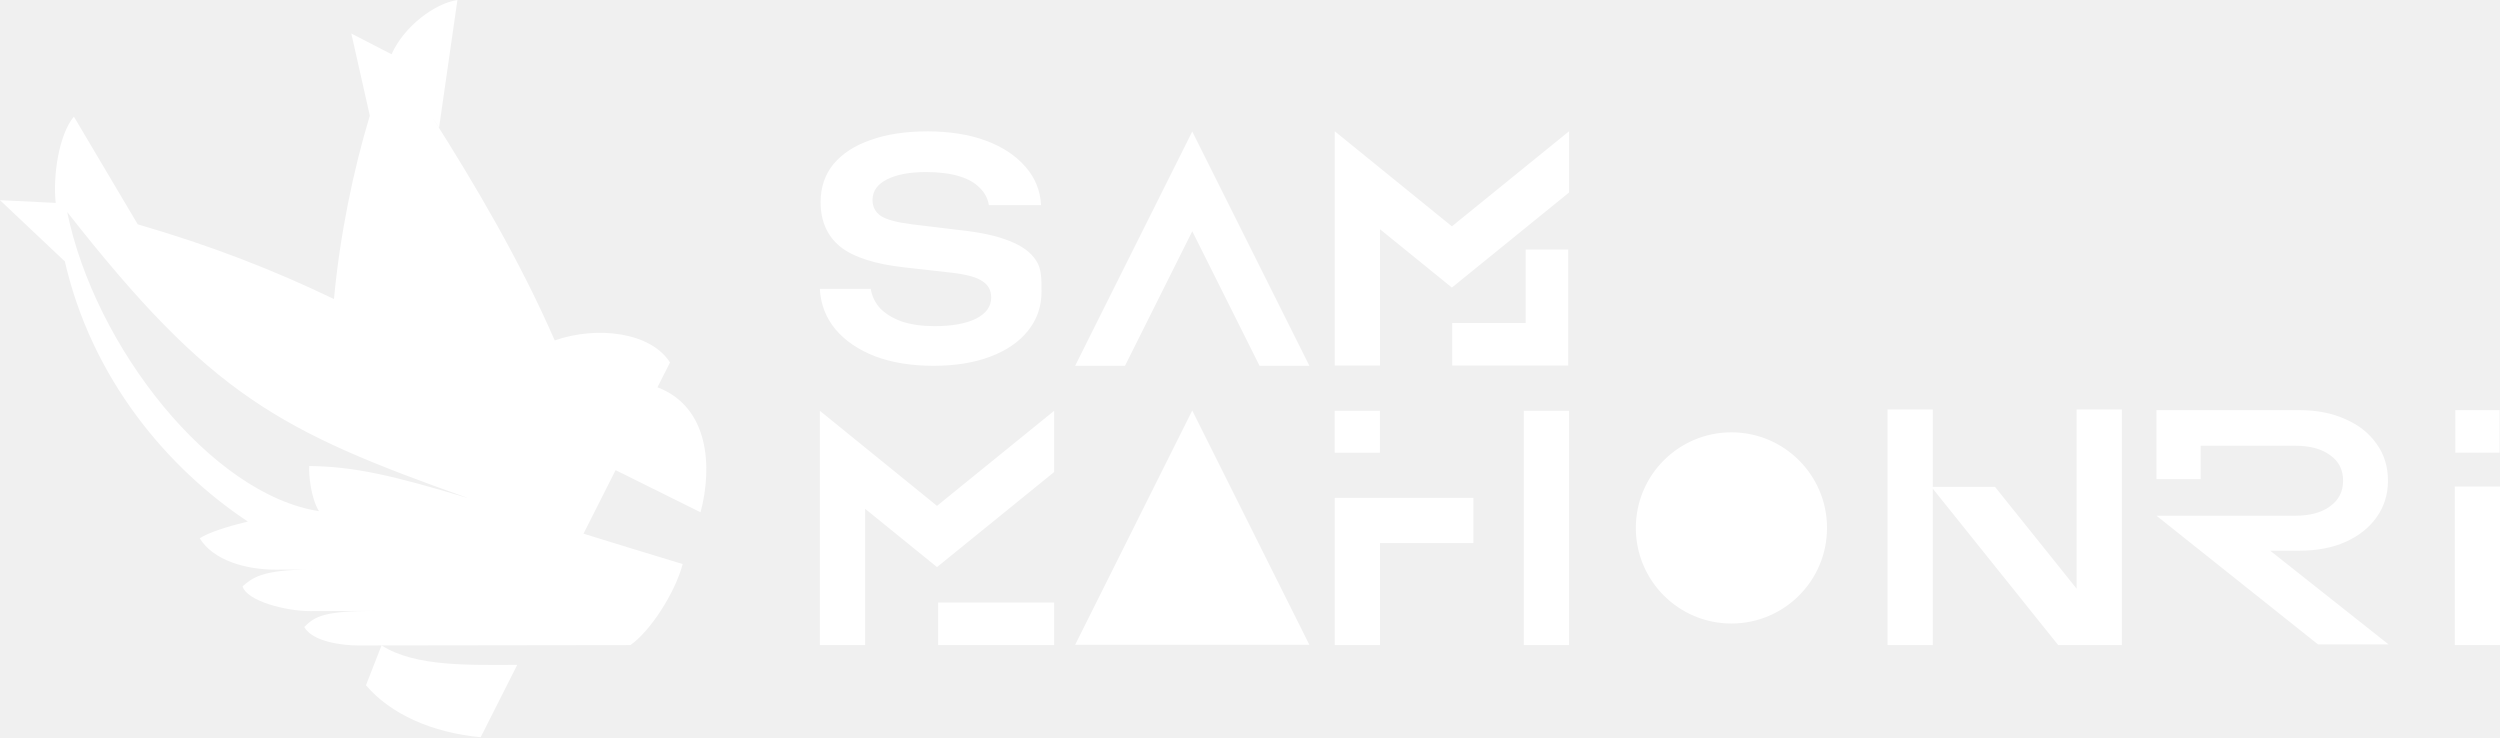
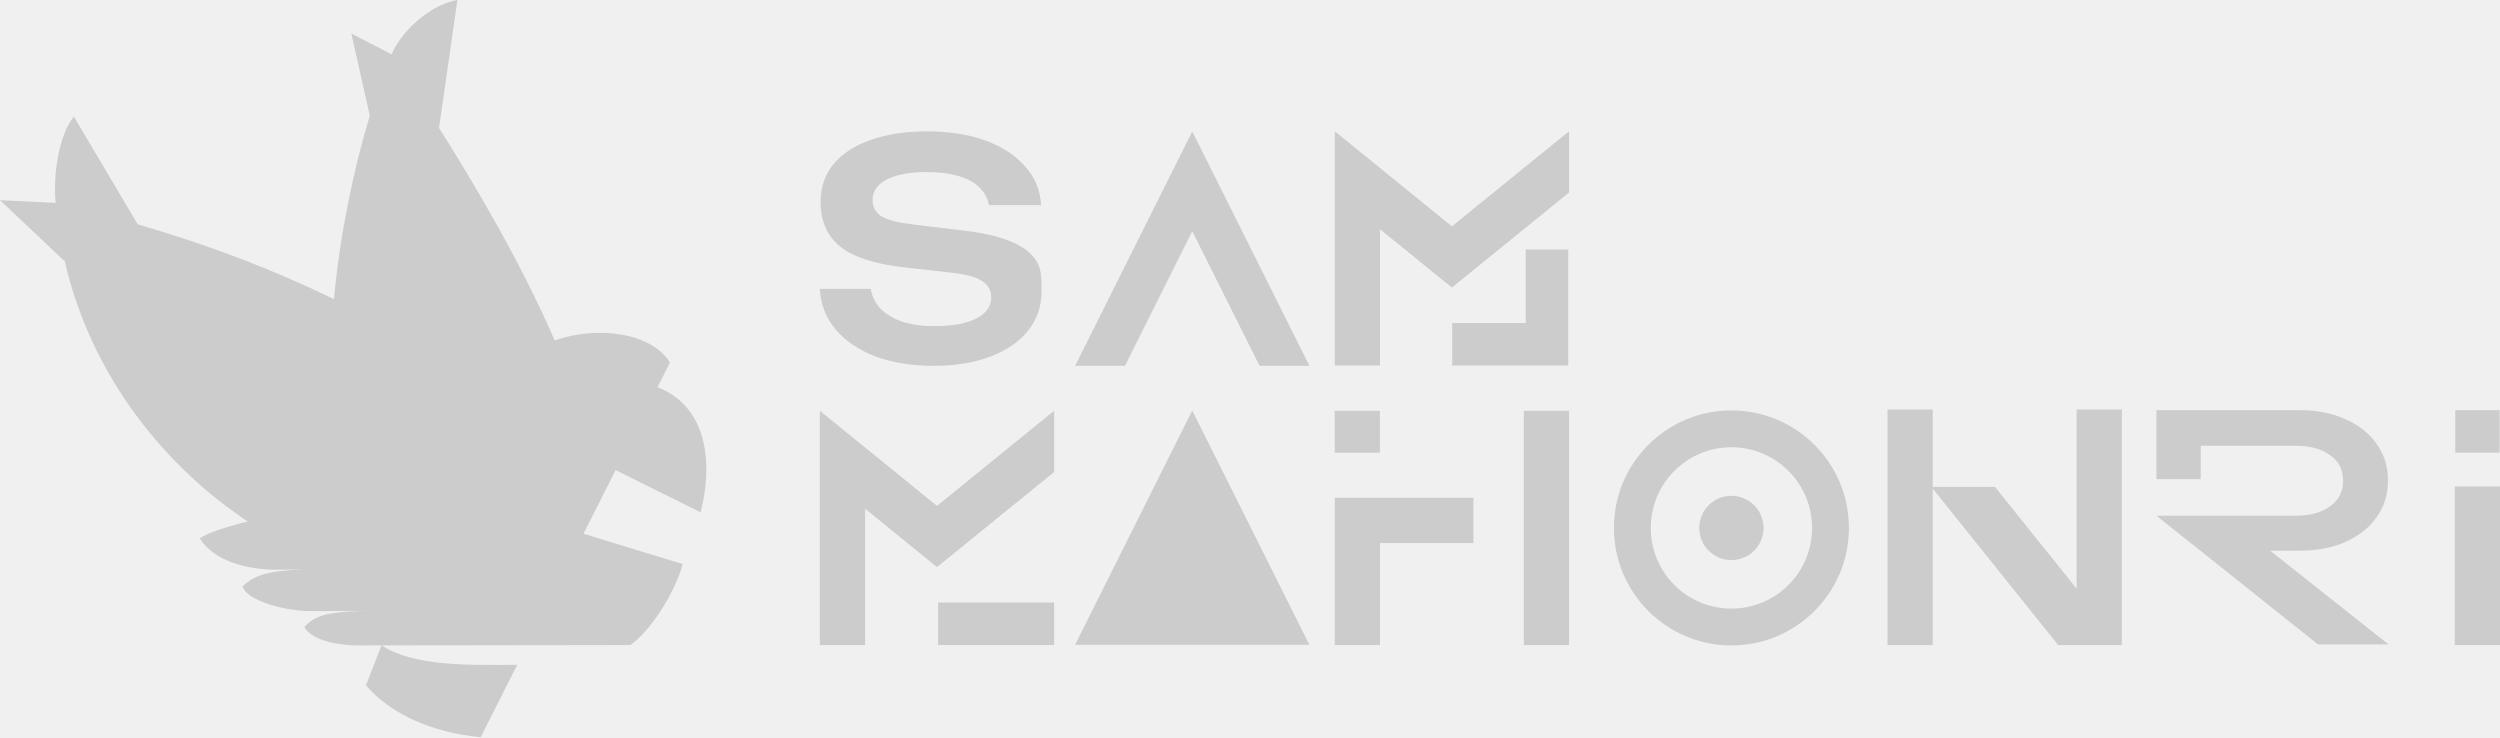
<svg xmlns="http://www.w3.org/2000/svg" width="2000" height="589.763" viewBox="0 0 529.167 156.041" version="1.1" id="svg1" xml:space="preserve">
  <defs id="defs1" />
-   <g id="layer1" transform="translate(-928.3012,-27.28868)">
-     <g id="g16" transform="matrix(1.537942,0,0,1.537942,796.1191,400.6518)">
-       <path id="text10" style="font-weight:500;font-size:25.4px;line-height:0.85;font-family:Unbounded;-inkscape-font-specification:'Unbounded Medium';letter-spacing:0px;fill:#ffffff;stroke-width:0.849;stroke-linecap:round;stroke-linejoin:round" d="m 148.902,-242.768 c -3.105,0.463 -7.343,3.607 -9.066,7.47 l -5.537,-2.856 2.547,11.306 c -2.253,7.425 -4.107,16.335 -4.936,25.238 -8.367,-4.032 -17.062,-7.4 -27.023,-10.289 l 0.016,0.004 -8.785,-14.821 c -2.06,2.464 -2.91,8.113 -2.505,11.873 l -7.665,-0.374 8.903,8.407 -0.034,-0.221 c 3.692,16.398 14.261,28.77 25.239,36.041 -2.808,0.678 -5.385,1.504 -6.62,2.306 1.843,3.021 6.319,4.327 10.473,4.316 3.129,-0.009 2.873,-0.017 5.089,-0.021 -7.228,0 -8.361,1.24 -9.667,2.311 0.584,2.044 6.011,3.421 9.285,3.416 2.446,-0.004 7.291,-0.028 9.029,-0.03 -7.066,0 -8.341,0.731 -9.825,2.215 1.156,2.077 5.402,2.546 7.388,2.543 l 3.249,-0.004 -2.142,5.482 c 3.393,3.989 9.146,6.532 15.789,7.151 l 5.03,-9.957 c -6.331,0 -14.028,0.317 -18.667,-2.676 l 34.238,-0.046 c 2.727,-1.881 6.175,-7.221 7.198,-11.154 -5.199,-1.573 -9.593,-2.925 -13.647,-4.18 l 2.209,-4.372 2.208,-4.372 11.691,5.799 c 1.648,-6.188 1.22,-14.469 -5.929,-17.205 l 1.726,-3.415 c -2.655,-4.163 -10.012,-5.076 -15.868,-3.033 -4.722,-10.825 -10.846,-21.274 -16.839,-30.7 l 0.922,1.425 z m 120.747,18.065 v 32.246 h 6.228 v -18.76 l 9.895,8.028 6.726,-5.457 9.397,-7.626 v -8.43 l -16.123,13.084 z m -56.047,0.013 c -2.982,0 -5.574,0.39 -7.775,1.171 -2.202,0.752 -3.915,1.853 -5.141,3.302 -1.198,1.449 -1.798,3.205 -1.798,5.267 0,2.62 0.906,4.668 2.717,6.145 1.839,1.449 4.793,2.397 8.862,2.842 l 6.312,0.711 c 2.229,0.251 3.579,0.638 4.366,1.181 0.815,0.516 1.222,1.263 1.222,2.24 0,1.249 -0.706,2.227 -2.118,2.933 -1.385,0.679 -3.286,1.018 -5.703,1.018 -1.656,0 -3.123,-0.204 -4.399,-0.611 -1.249,-0.434 -2.254,-1.032 -3.014,-1.792 -0.733,-0.787 -1.181,-1.697 -1.344,-2.729 h -7.006 c 0.109,2.118 0.828,3.978 2.159,5.58 1.331,1.575 3.15,2.81 5.458,3.706 2.308,0.869 4.983,1.304 8.024,1.304 2.987,0 5.594,-0.421 7.82,-1.263 2.227,-0.842 3.951,-2.023 5.173,-3.544 1.249,-1.548 1.874,-3.34 1.874,-5.377 0,-1.711 0.028,-3.135 -0.725,-4.278 -0.725,-1.143 -1.951,-2.049 -3.679,-2.717 -1.7,-0.697 -3.999,-1.198 -6.897,-1.505 l -6.563,-0.794 c -2.006,-0.251 -3.413,-0.627 -4.222,-1.129 -0.78,-0.529 -1.171,-1.268 -1.171,-2.215 0,-1.226 0.669,-2.174 2.007,-2.843 1.338,-0.669 3.135,-1.003 5.392,-1.003 1.616,0 3.355,0.195 4.553,0.585 1.198,0.362 2.132,0.892 2.801,1.589 0.697,0.669 1.115,1.463 1.254,2.383 h 7.19 c -0.111,-2.034 -0.836,-3.804 -2.174,-5.309 -1.338,-1.533 -3.135,-2.717 -5.392,-3.553 -2.257,-0.864 -5.166,-1.296 -8.065,-1.296 z m 36.435,0.022 -16.122,32.246 h 6.865 l 9.258,-18.517 9.258,18.517 h 6.865 z m -154.839,11.081 c 19.766,25.214 29.149,30.134 55.087,39.341 -0.007,0.001 -0.012,0.002 -0.018,0.004 -10.285,-3.095 -15.563,-4.317 -21.763,-4.39 -0.08,1.2 0.236,4.471 1.35,6.217 -14.837,-2.303 -30.857,-22.618 -34.657,-41.171 z m 200.73,5.161 v 10.114 h -10.114 v 5.855 h 15.969 v -5.855 -10.114 z m 49.802,22.014 v 32.425 h 6.224 v -21.531 l 17.261,21.531 h 8.761 v -32.425 h -6.224 v 24.66 l -11.228,-14.006 h -8.569 v -10.655 z m 37.013,0.089 v 9.494 h 6.085 v -4.593 h 13.007 c 2.028,0 3.626,0.43 4.794,1.29 1.199,0.831 1.798,2.007 1.798,3.526 0,1.49 -0.599,2.666 -1.798,3.526 -1.168,0.86 -2.766,1.29 -4.794,1.29 h -9.521 -9.571 l 22.236,17.714 h 9.709 l -16.292,-12.898 h 3.992 c 2.428,0 4.548,-0.401 6.361,-1.204 1.844,-0.831 3.273,-1.963 4.287,-3.397 1.045,-1.462 1.567,-3.139 1.567,-5.03 0,-1.949 -0.523,-3.64 -1.567,-5.073 -1.014,-1.462 -2.443,-2.594 -4.287,-3.397 -1.813,-0.831 -3.934,-1.247 -6.361,-1.247 z m 41.127,0 v 5.855 h 6.1 v -5.855 z m -173.833,0.055 -13.087,26.175 -3.036,6.072 h 6.865 18.515 6.865 l -3.036,-6.072 z m 19.605,0.035 v 5.779 h 6.224 v -5.779 z m 26.029,0 v 32.247 h 6.224 v -32.247 z m -96.887,3.9e-4 v 32.246 h 6.228 v -18.76 l 9.895,8.028 6.726,-5.457 9.397,-7.626 v -8.43 l -16.123,13.084 z m 125.459,2.966 a 13.157,13.157 0 0 0 -13.157,13.157 13.157,13.157 0 0 0 13.157,13.157 13.157,13.157 0 0 0 13.157,-13.157 13.157,13.157 0 0 0 -13.157,-13.157 z m 99.556,7.456 v 21.824 h 6.224 v -21.824 z m -154.149,1.564 v 20.259 h 6.224 v -14.035 h 12.856 v -6.224 h -12.856 z m -54.589,14.404 v 5.855 h 15.969 v -5.855 z" />
+   <g id="layer1" transform="translate(-928.3012,-27.28868)" style="fill:#cccccc">
+     <g id="g16" transform="matrix(1.537942,0,0,1.537942,796.1191,400.6518)" style="fill:#cccccc">
+       <path id="path17" style="font-weight:500;font-size:25.4px;line-height:0.85;font-family:Unbounded;-inkscape-font-specification:'Unbounded Medium';letter-spacing:0px;fill:#cccccc;stroke-width:0.849;stroke-linecap:round;stroke-linejoin:round" d="M 148.902 -242.768 C 145.796 -242.305 141.559 -239.161 139.835 -235.298 L 134.299 -238.155 L 136.846 -226.849 C 134.592 -219.424 132.738 -210.513 131.91 -201.61 C 123.543 -205.642 114.848 -209.011 104.887 -211.9 L 104.902 -211.896 L 96.117 -226.717 C 94.057 -224.254 93.208 -218.604 93.613 -214.845 L 85.947 -215.218 L 94.851 -206.811 L 94.817 -207.032 C 98.509 -190.634 109.078 -178.262 120.056 -170.991 C 117.248 -170.314 114.67 -169.487 113.436 -168.685 C 115.279 -165.665 119.754 -164.358 123.909 -164.369 C 127.037 -164.378 126.782 -164.387 128.998 -164.391 C 121.77 -164.391 120.637 -163.151 119.331 -162.079 C 119.915 -160.035 125.342 -158.658 128.616 -158.663 C 131.062 -158.667 135.907 -158.691 137.645 -158.694 C 130.579 -158.694 129.304 -157.962 127.82 -156.479 C 128.976 -154.401 133.222 -153.933 135.208 -153.936 L 138.457 -153.94 L 136.315 -148.457 C 139.709 -144.468 145.462 -141.925 152.104 -141.307 L 157.135 -151.264 C 150.804 -151.264 143.107 -150.947 138.467 -153.94 L 172.705 -153.986 C 175.432 -155.868 178.88 -161.208 179.903 -165.14 C 174.704 -166.713 170.31 -168.066 166.256 -169.32 L 168.464 -173.692 L 170.673 -178.065 L 182.365 -172.265 C 184.012 -178.454 183.585 -186.734 176.435 -189.47 L 178.161 -192.886 C 175.506 -197.049 168.149 -197.961 162.293 -195.918 C 157.57 -206.743 151.446 -217.192 145.453 -226.618 L 146.375 -225.194 L 148.902 -242.768 z M 269.649 -224.703 L 269.649 -192.457 L 275.877 -192.457 L 275.877 -211.217 L 285.772 -203.19 L 292.498 -208.647 L 301.895 -216.273 L 301.895 -224.703 L 285.772 -211.619 L 269.649 -224.703 z M 213.602 -224.69 C 210.62 -224.69 208.028 -224.3 205.827 -223.52 C 203.625 -222.767 201.912 -221.666 200.686 -220.217 C 199.487 -218.768 198.888 -217.013 198.888 -214.951 C 198.888 -212.331 199.794 -210.283 201.605 -208.806 C 203.444 -207.357 206.398 -206.409 210.467 -205.963 L 216.779 -205.253 C 219.008 -205.002 220.357 -204.615 221.145 -204.072 C 221.959 -203.556 222.367 -202.809 222.367 -201.832 C 222.367 -200.582 221.661 -199.605 220.249 -198.899 C 218.864 -198.22 216.963 -197.88 214.546 -197.88 C 212.89 -197.88 211.423 -198.084 210.147 -198.491 C 208.898 -198.926 207.894 -199.523 207.133 -200.284 C 206.4 -201.071 205.952 -201.98 205.789 -203.012 L 198.783 -203.012 C 198.892 -200.894 199.611 -199.035 200.942 -197.433 C 202.272 -195.858 204.092 -194.622 206.4 -193.726 C 208.708 -192.857 211.383 -192.422 214.424 -192.422 C 217.411 -192.422 220.018 -192.843 222.245 -193.685 C 224.471 -194.527 226.196 -195.708 227.417 -197.229 C 228.667 -198.776 229.291 -200.569 229.291 -202.605 C 229.291 -204.316 229.319 -205.741 228.567 -206.883 C 227.842 -208.026 226.616 -208.932 224.888 -209.6 C 223.188 -210.297 220.889 -210.799 217.991 -211.105 L 211.428 -211.899 C 209.422 -212.15 208.015 -212.526 207.206 -213.028 C 206.426 -213.558 206.036 -214.296 206.036 -215.243 C 206.036 -216.469 206.705 -217.417 208.042 -218.086 C 209.38 -218.754 211.177 -219.089 213.435 -219.089 C 215.051 -219.089 216.79 -218.894 217.988 -218.504 C 219.186 -218.141 220.12 -217.612 220.789 -216.915 C 221.486 -216.246 221.903 -215.452 222.043 -214.533 L 229.233 -214.533 C 229.121 -216.567 228.397 -218.337 227.059 -219.841 C 225.721 -221.374 223.924 -222.558 221.667 -223.394 C 219.409 -224.258 216.5 -224.69 213.602 -224.69 z M 250.037 -224.668 L 233.915 -192.422 L 240.78 -192.422 L 250.037 -210.939 L 259.295 -192.422 L 266.16 -192.422 L 250.037 -224.668 z M 295.927 -208.426 L 295.927 -198.313 L 285.814 -198.313 L 285.814 -192.457 L 301.782 -192.457 L 301.782 -198.313 L 301.782 -208.426 L 295.927 -208.426 z M 345.729 -186.412 L 345.729 -153.987 L 351.954 -153.987 L 351.954 -175.518 L 369.214 -153.987 L 377.975 -153.987 L 377.975 -186.412 L 371.751 -186.412 L 371.751 -161.751 L 360.523 -175.757 L 351.954 -175.757 L 351.954 -186.412 L 345.729 -186.412 z M 382.742 -186.322 L 382.742 -176.828 L 388.827 -176.828 L 388.827 -181.421 L 401.834 -181.421 C 403.862 -181.421 405.46 -180.991 406.628 -180.131 C 407.827 -179.3 408.426 -178.125 408.426 -176.606 C 408.426 -175.115 407.827 -173.94 406.628 -173.08 C 405.46 -172.22 403.862 -171.79 401.834 -171.79 L 392.313 -171.79 L 382.742 -171.79 L 404.979 -154.076 L 414.687 -154.076 L 398.395 -166.975 L 402.387 -166.975 C 404.815 -166.975 406.935 -167.376 408.748 -168.178 C 410.592 -169.01 412.021 -170.142 413.036 -171.575 C 414.08 -173.037 414.603 -174.714 414.603 -176.606 C 414.603 -178.555 414.08 -180.246 413.036 -181.679 C 412.021 -183.141 410.592 -184.273 408.748 -185.075 C 406.935 -185.907 404.815 -186.322 402.387 -186.322 L 382.742 -186.322 z M 423.87 -186.322 L 423.87 -180.467 L 429.97 -180.467 L 429.97 -186.322 L 423.87 -186.322 z M 324.242 -186.281 C 315.311 -186.281 308.071 -179.04 308.071 -170.109 C 308.071 -161.179 315.311 -153.939 324.242 -153.939 C 333.173 -153.939 340.413 -161.179 340.413 -170.109 C 340.413 -179.04 333.173 -186.281 324.242 -186.281 z M 250.037 -186.268 L 236.95 -160.093 L 233.914 -154.022 L 240.78 -154.022 L 259.295 -154.022 L 266.16 -154.022 L 263.124 -160.093 L 250.037 -186.268 z M 269.642 -186.233 L 269.642 -180.454 L 275.866 -180.454 L 275.866 -186.233 L 269.642 -186.233 z M 295.67 -186.233 L 295.67 -153.987 L 301.895 -153.987 L 301.895 -186.233 L 295.67 -186.233 z M 198.783 -186.233 L 198.783 -153.987 L 205.011 -153.987 L 205.011 -172.747 L 214.906 -164.72 L 221.632 -170.176 L 231.029 -177.802 L 231.029 -186.233 L 214.906 -173.148 L 198.783 -186.233 z M 324.242 -181.212 C 330.373 -181.212 335.344 -176.241 335.344 -170.109 C 335.344 -163.978 330.373 -159.007 324.242 -159.007 C 318.11 -159.007 313.14 -163.978 313.14 -170.109 C 313.14 -176.241 318.11 -181.212 324.242 -181.212 z M 423.797 -175.811 L 423.797 -153.987 L 430.022 -153.987 L 430.022 -175.811 L 423.797 -175.811 z M 324.242 -174.532 C 321.799 -174.532 319.819 -172.552 319.819 -170.109 C 319.819 -167.667 321.799 -165.687 324.242 -165.687 C 326.684 -165.687 328.664 -167.667 328.664 -170.109 C 328.664 -172.552 326.684 -174.532 324.242 -174.532 z M 269.649 -174.246 L 269.649 -153.987 L 275.874 -153.987 L 275.874 -168.022 L 288.73 -168.022 L 288.73 -174.246 L 275.874 -174.246 L 269.649 -174.246 z M 215.06 -159.842 L 215.06 -153.987 L 231.029 -153.987 L 231.029 -159.842 L 215.06 -159.842 z " />
    </g>
  </g>
</svg>
